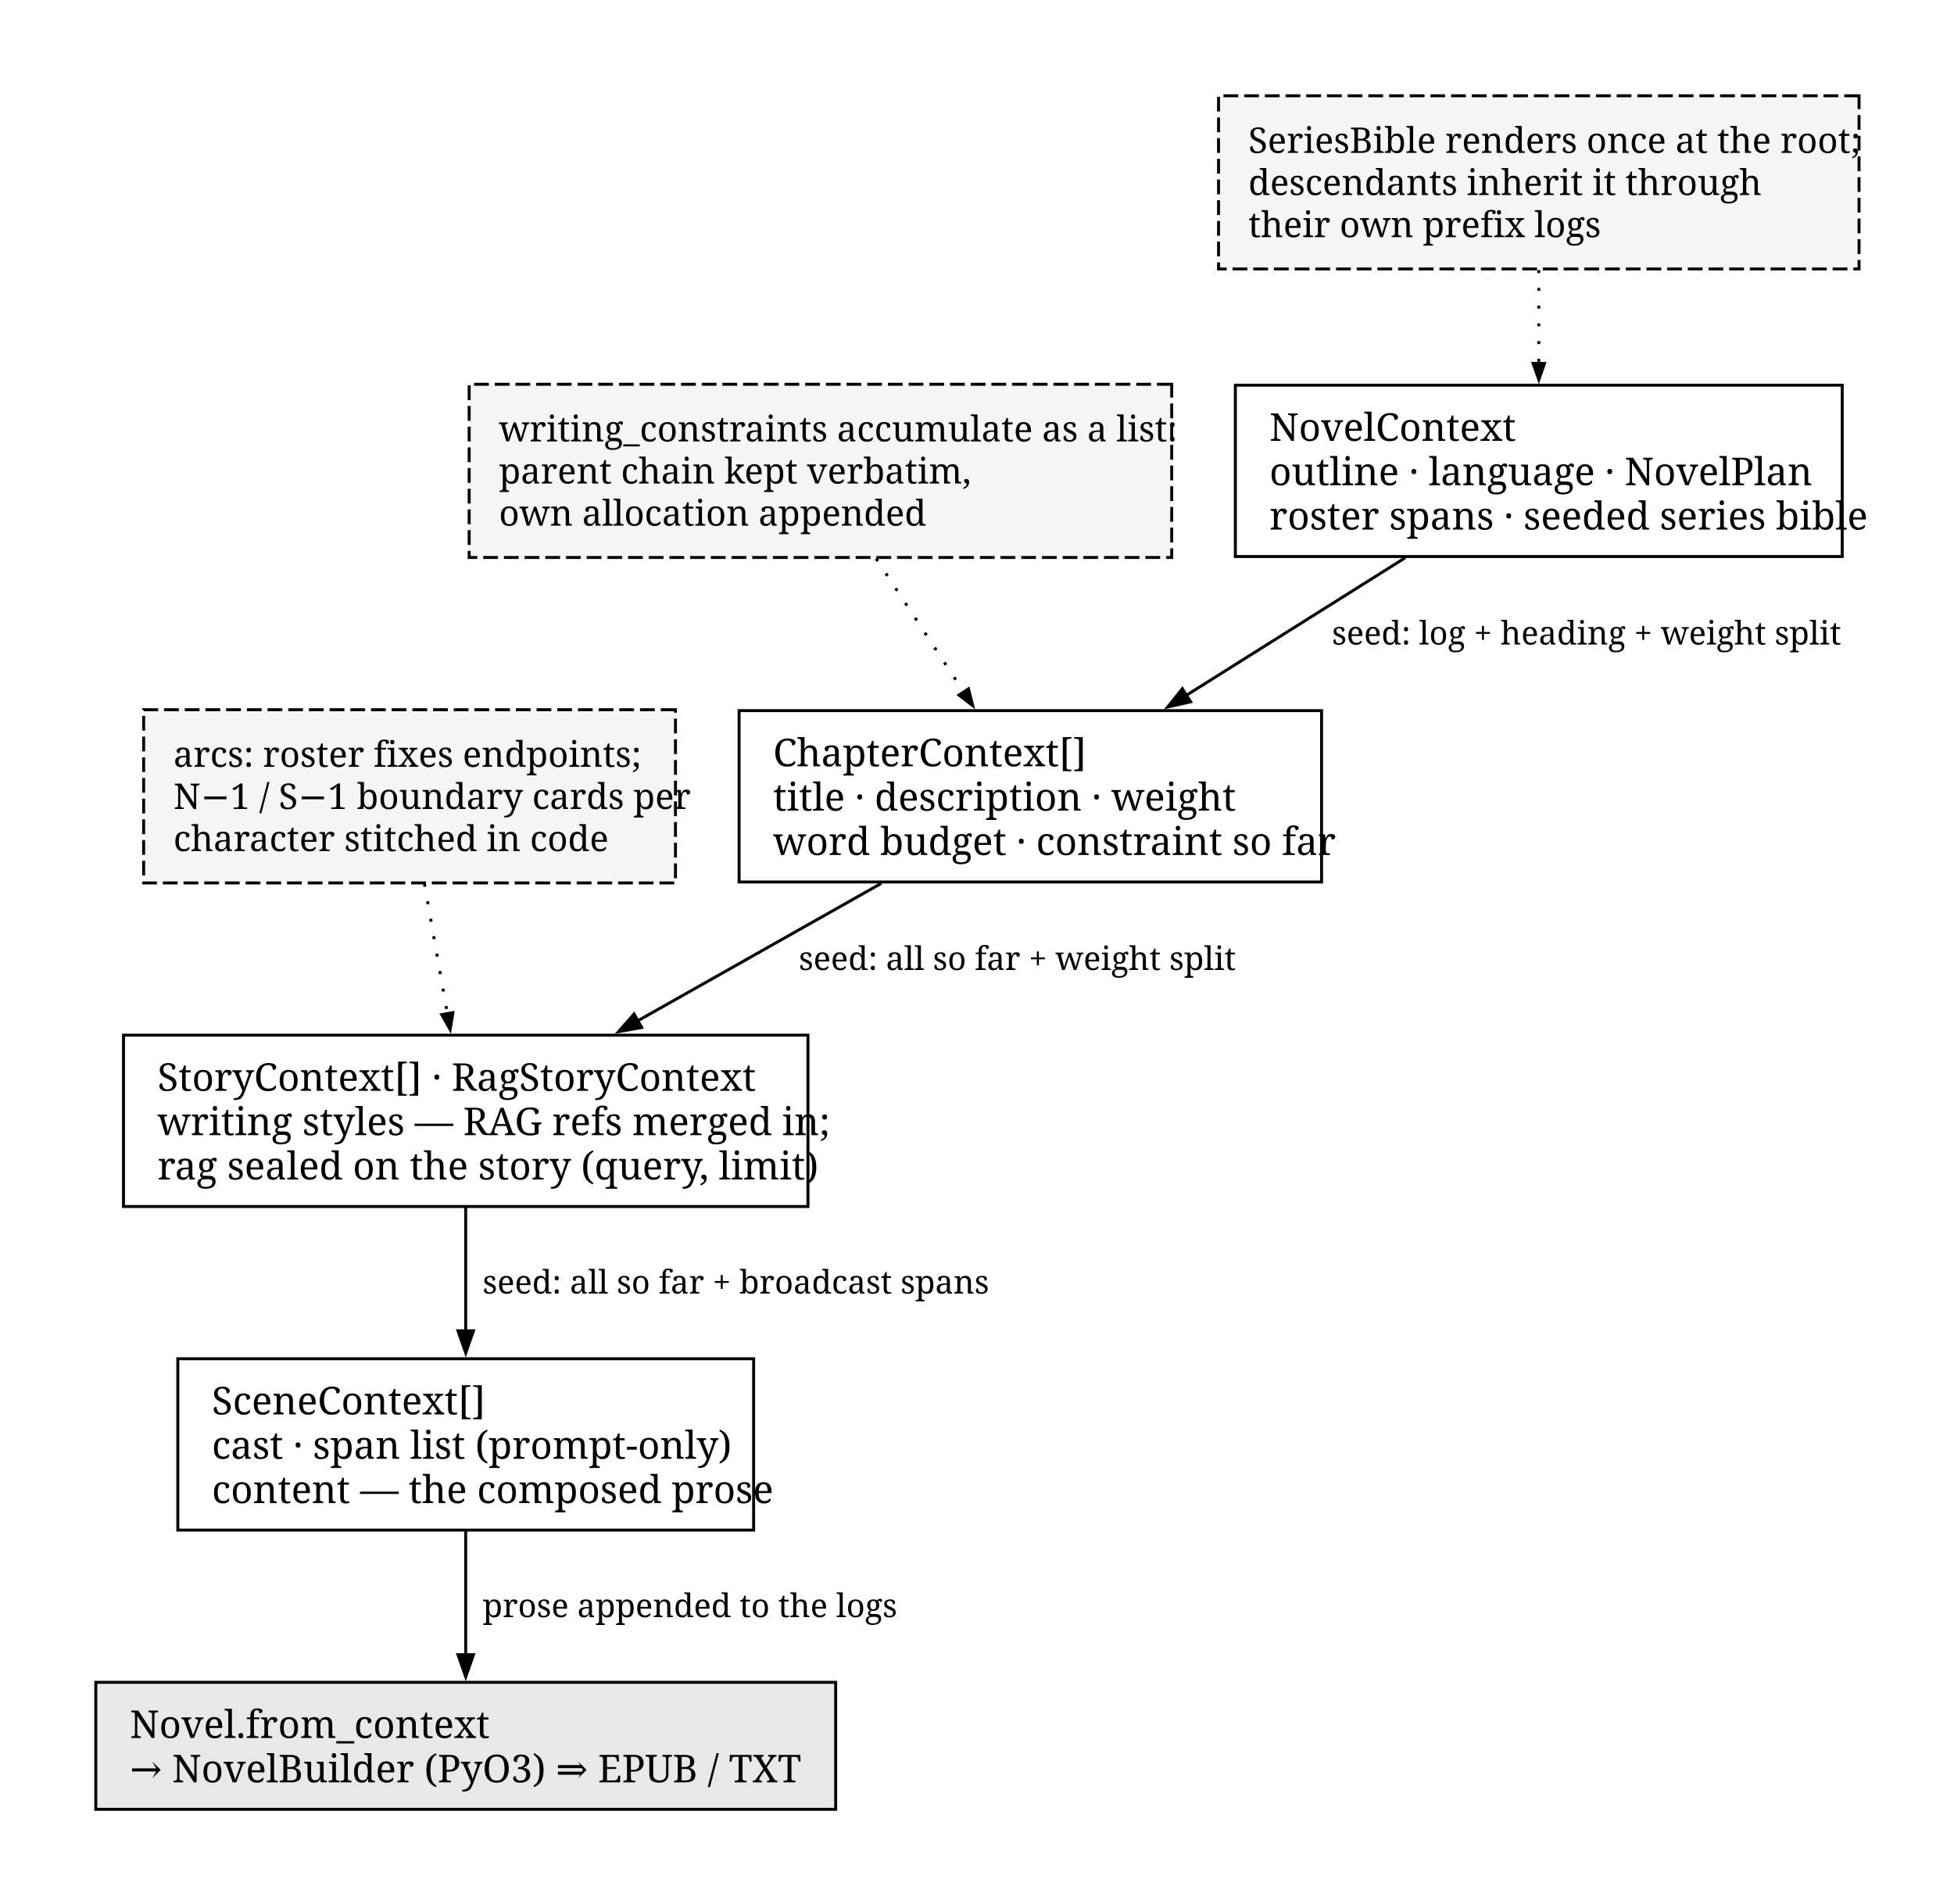
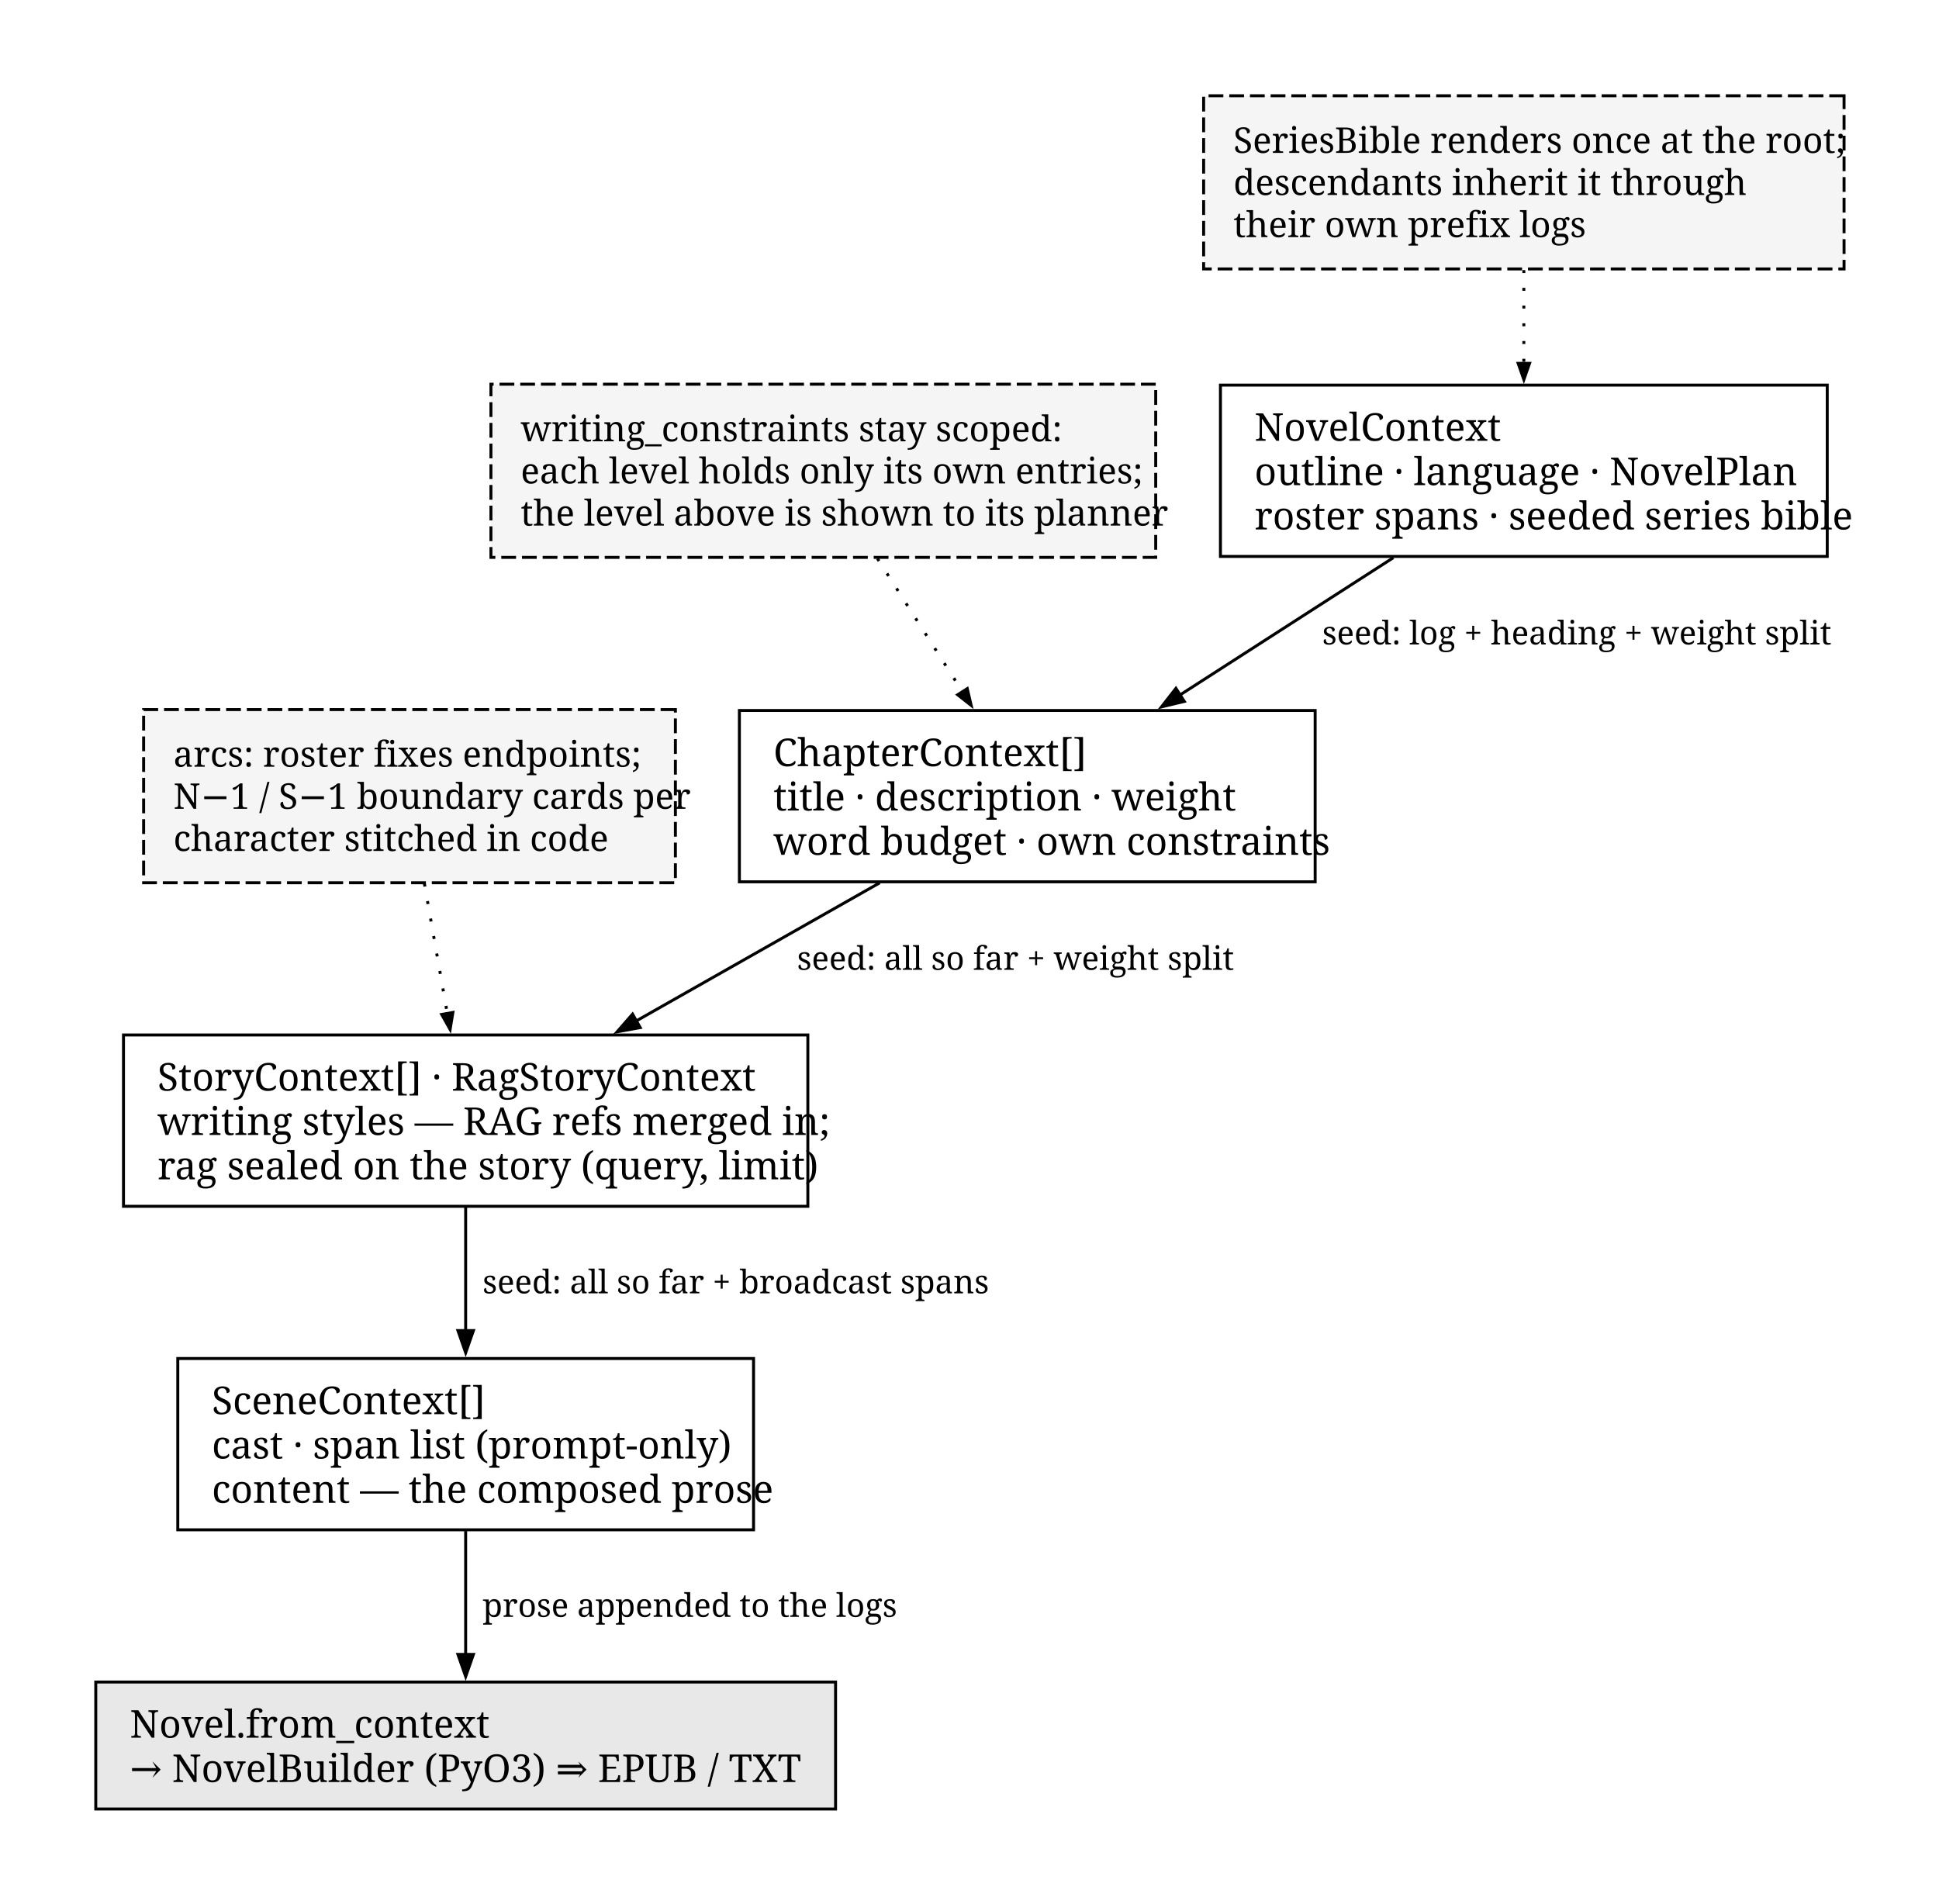
- <svg xmlns="http://www.w3.org/2000/svg" width="661pt" height="644pt" viewBox="0.00 0.00 661.00 644.00">
+ <svg xmlns="http://www.w3.org/2000/svg" width="656pt" height="644pt" viewBox="0.00 0.00 656.00 644.00">
  <g id="graph0" class="graph" transform="scale(1 1) rotate(0) translate(32.4 612.05)">
-     <polygon fill="white" stroke="none" points="-32.4,32.4 -32.4,-612.05 628.88,-612.05 628.88,32.4 -32.4,32.4" />
+     <polygon fill="white" stroke="none" points="-32.4,32.4 -32.4,-612.05 623.88,-612.05 623.88,32.4 -32.4,32.4" />
    <g id="node1" class="node">
-       <polygon fill="white" stroke="black" points="590.79,-481.75 385.5,-481.75 385.5,-423.79 590.79,-423.79 590.79,-481.75" />
-       <text xml:space="preserve" text-anchor="start" x="397.02" y="-462.92" font-family="serif" font-size="13.00">NovelContext</text>
-       <text xml:space="preserve" text-anchor="start" x="397.02" y="-447.92" font-family="serif" font-size="13.00">outline · language · NovelPlan</text>
-       <text xml:space="preserve" text-anchor="start" x="397.02" y="-432.92" font-family="serif" font-size="13.00">roster spans · seeded series bible</text>
+       <polygon fill="white" stroke="black" points="585.79,-481.75 380.5,-481.75 380.5,-423.79 585.79,-423.79 585.79,-481.75" />
+       <text xml:space="preserve" text-anchor="start" x="392.02" y="-462.92" font-family="serif" font-size="13.00">NovelContext</text>
+       <text xml:space="preserve" text-anchor="start" x="392.02" y="-447.92" font-family="serif" font-size="13.00">outline · language · NovelPlan</text>
+       <text xml:space="preserve" text-anchor="start" x="392.02" y="-432.92" font-family="serif" font-size="13.00">roster spans · seeded series bible</text>
    </g>
    <g id="node2" class="node">
-       <polygon fill="white" stroke="black" points="414.66,-371.66 217.62,-371.66 217.62,-313.7 414.66,-313.7 414.66,-371.66" />
-       <text xml:space="preserve" text-anchor="start" x="229.14" y="-352.83" font-family="serif" font-size="13.00">ChapterContext[]</text>
-       <text xml:space="preserve" text-anchor="start" x="229.14" y="-337.83" font-family="serif" font-size="13.00">title · description · weight</text>
-       <text xml:space="preserve" text-anchor="start" x="229.14" y="-322.83" font-family="serif" font-size="13.00">word budget · constraint so far</text>
+       <polygon fill="white" stroke="black" points="412.54,-371.66 217.75,-371.66 217.75,-313.7 412.54,-313.7 412.54,-371.66" />
+       <text xml:space="preserve" text-anchor="start" x="229.27" y="-352.83" font-family="serif" font-size="13.00">ChapterContext[]</text>
+       <text xml:space="preserve" text-anchor="start" x="229.27" y="-337.83" font-family="serif" font-size="13.00">title · description · weight</text>
+       <text xml:space="preserve" text-anchor="start" x="229.27" y="-322.83" font-family="serif" font-size="13.00">word budget · own constraints</text>
    </g>
    <g id="edge1" class="edge">
-       <path fill="none" stroke="black" d="M442.95,-423.37C420.23,-409.09 392.56,-391.7 368.87,-376.81" />
-       <polygon fill="black" stroke="black" points="370.36,-374.65 362.61,-372.88 367.57,-379.09 370.36,-374.65" />
-       <text xml:space="preserve" text-anchor="start" x="412.44" y="-394.02" font-family="serif" font-size="11.00">  seed: log + heading + weight split</text>
+       <path fill="none" stroke="black" d="M439,-423.37C416.81,-409.09 389.78,-391.7 366.65,-376.81" />
+       <polygon fill="black" stroke="black" points="368.28,-374.74 360.55,-372.89 365.44,-379.16 368.28,-374.74" />
+       <text xml:space="preserve" text-anchor="start" x="409.2" y="-394.02" font-family="serif" font-size="11.00">  seed: log + heading + weight split</text>
    </g>
    <g id="node3" class="node">
      <polygon fill="white" stroke="black" points="240.91,-261.88 9.38,-261.88 9.38,-203.92 240.91,-203.92 240.91,-261.88" />
      <text xml:space="preserve" text-anchor="start" x="20.89" y="-243.05" font-family="serif" font-size="13.00">StoryContext[] · RagStoryContext</text>
      <text xml:space="preserve" text-anchor="start" x="20.89" y="-228.05" font-family="serif" font-size="13.00">writing styles — RAG refs merged in;</text>
      <text xml:space="preserve" text-anchor="start" x="20.89" y="-213.05" font-family="serif" font-size="13.00">rag sealed on the story (query, limit)</text>
    </g>
    <g id="edge2" class="edge">
-       <path fill="none" stroke="black" d="M265.71,-313.22C240.36,-298.91 209.52,-281.51 183.19,-266.65" />
-       <polygon fill="black" stroke="black" points="184.67,-264.47 176.85,-263.07 182.09,-269.05 184.67,-264.47" />
-       <text xml:space="preserve" text-anchor="start" x="232.08" y="-283.93" font-family="serif" font-size="11.00">  seed: all so far + weight split</text>
+       <path fill="none" stroke="black" d="M265.22,-313.36C239.91,-299 209.03,-281.48 182.71,-266.55" />
+       <polygon fill="black" stroke="black" points="184.2,-264.38 176.38,-262.96 181.61,-268.94 184.2,-264.38" />
+       <text xml:space="preserve" text-anchor="start" x="231.52" y="-283.93" font-family="serif" font-size="11.00">  seed: all so far + weight split</text>
    </g>
    <g id="node4" class="node">
      <polygon fill="white" stroke="black" points="222.54,-152.42 27.75,-152.42 27.75,-94.46 222.54,-94.46 222.54,-152.42" />
      <text xml:space="preserve" text-anchor="start" x="39.27" y="-133.59" font-family="serif" font-size="13.00">SceneContext[]</text>
      <text xml:space="preserve" text-anchor="start" x="39.27" y="-118.59" font-family="serif" font-size="13.00">cast · span list (prompt-only)</text>
      <text xml:space="preserve" text-anchor="start" x="39.27" y="-103.59" font-family="serif" font-size="13.00">content — the composed prose</text>
    </g>
    <g id="edge3" class="edge">
      <path fill="none" stroke="black" d="M125.14,-203.67C125.14,-190.81 125.14,-175.42 125.14,-161.64" />
      <polygon fill="black" stroke="black" points="127.77,-161.87 125.15,-154.37 122.52,-161.87 127.77,-161.87" />
      <text xml:space="preserve" text-anchor="start" x="125.14" y="-174.47" font-family="serif" font-size="11.00">  seed: all so far + broadcast spans</text>
    </g>
    <g id="node8" class="node">
      <polygon fill="#e8e8e8" stroke="black" points="250.29,-42.96 0,-42.96 0,0 250.29,0 250.29,-42.96" />
      <text xml:space="preserve" text-anchor="start" x="11.52" y="-24.13" font-family="serif" font-size="13.00">Novel.from_context</text>
      <text xml:space="preserve" text-anchor="start" x="11.52" y="-9.13" font-family="serif" font-size="13.00">→ NovelBuilder (PyO3) ⇒ EPUB / TXT</text>
    </g>
    <g id="edge7" class="edge">
      <path fill="none" stroke="black" d="M125.14,-94.06C125.14,-80.93 125.14,-65.34 125.14,-52.06" />
      <polygon fill="black" stroke="black" points="127.77,-52.31 125.15,-44.81 122.52,-52.31 127.77,-52.31" />
      <text xml:space="preserve" text-anchor="start" x="125.14" y="-65.01" font-family="serif" font-size="11.00">  prose appended to the logs</text>
    </g>
    <g id="node5" class="node">
-       <polygon fill="#f5f5f5" stroke="black" stroke-dasharray="5,2" points="596.48,-579.65 379.81,-579.65 379.81,-521.06 596.48,-521.06 596.48,-579.65" />
-       <text xml:space="preserve" text-anchor="start" x="389.89" y="-560.33" font-family="serif" font-size="12.00">SeriesBible renders once at the root;</text>
-       <text xml:space="preserve" text-anchor="start" x="389.89" y="-546.08" font-family="serif" font-size="12.00">descendants inherit it through</text>
-       <text xml:space="preserve" text-anchor="start" x="389.89" y="-531.83" font-family="serif" font-size="12.00">their own prefix logs</text>
+       <polygon fill="#f5f5f5" stroke="black" stroke-dasharray="5,2" points="591.48,-579.65 374.81,-579.65 374.81,-521.06 591.48,-521.06 591.48,-579.65" />
+       <text xml:space="preserve" text-anchor="start" x="384.89" y="-560.33" font-family="serif" font-size="12.00">SeriesBible renders once at the root;</text>
+       <text xml:space="preserve" text-anchor="start" x="384.89" y="-546.08" font-family="serif" font-size="12.00">descendants inherit it through</text>
+       <text xml:space="preserve" text-anchor="start" x="384.89" y="-531.83" font-family="serif" font-size="12.00">their own prefix logs</text>
    </g>
    <g id="edge4" class="edge">
-       <path fill="none" stroke="black" stroke-dasharray="1,5" d="M488.14,-520.67C488.14,-510.66 488.14,-499.3 488.14,-488.83" />
-       <polygon fill="black" stroke="black" points="490.07,-489.11 488.15,-483.61 486.22,-489.11 490.07,-489.11" />
+       <path fill="none" stroke="black" stroke-dasharray="1,5" d="M483.14,-520.67C483.14,-510.66 483.14,-499.3 483.14,-488.83" />
+       <polygon fill="black" stroke="black" points="485.07,-489.11 483.15,-483.61 481.22,-489.11 485.07,-489.11" />
    </g>
    <g id="node6" class="node">
-       <polygon fill="#f5f5f5" stroke="black" stroke-dasharray="5,2" points="363.97,-482.06 126.31,-482.06 126.31,-423.47 363.97,-423.47 363.97,-482.06" />
-       <text xml:space="preserve" text-anchor="start" x="136.39" y="-462.74" font-family="serif" font-size="12.00">writing_constraints accumulate as a list:</text>
-       <text xml:space="preserve" text-anchor="start" x="136.39" y="-448.49" font-family="serif" font-size="12.00">parent chain kept verbatim,</text>
-       <text xml:space="preserve" text-anchor="start" x="136.39" y="-434.24" font-family="serif" font-size="12.00">own allocation appended</text>
+       <polygon fill="#f5f5f5" stroke="black" stroke-dasharray="5,2" points="358.6,-482.06 133.69,-482.06 133.69,-423.47 358.6,-423.47 358.6,-482.06" />
+       <text xml:space="preserve" text-anchor="start" x="143.77" y="-462.74" font-family="serif" font-size="12.00">writing_constraints stay scoped:</text>
+       <text xml:space="preserve" text-anchor="start" x="143.77" y="-448.49" font-family="serif" font-size="12.00">each level holds only its own entries;</text>
+       <text xml:space="preserve" text-anchor="start" x="143.77" y="-434.24" font-family="serif" font-size="12.00">the level above is shown to its planner</text>
    </g>
    <g id="edge5" class="edge">
-       <path fill="none" stroke="black" stroke-dasharray="1,5" d="M263.99,-423.08C273.12,-409.17 284.17,-392.35 293.74,-377.79" />
-       <polygon fill="black" stroke="black" points="295.22,-379.04 296.63,-373.38 292,-376.92 295.22,-379.04" />
+       <path fill="none" stroke="black" stroke-dasharray="1,5" d="M264.45,-423.08C273.34,-409.17 284.07,-392.35 293.37,-377.79" />
+       <polygon fill="black" stroke="black" points="294.84,-379.06 296.17,-373.39 291.59,-376.99 294.84,-379.06" />
    </g>
    <g id="node7" class="node">
      <polygon fill="#f5f5f5" stroke="black" stroke-dasharray="5,2" points="196.1,-371.97 16.19,-371.97 16.19,-313.38 196.1,-313.38 196.1,-371.97" />
      <text xml:space="preserve" text-anchor="start" x="26.27" y="-352.65" font-family="serif" font-size="12.00">arcs: roster fixes endpoints;</text>
      <text xml:space="preserve" text-anchor="start" x="26.27" y="-338.4" font-family="serif" font-size="12.00">N−1 / S−1 boundary cards per</text>
      <text xml:space="preserve" text-anchor="start" x="26.27" y="-324.15" font-family="serif" font-size="12.00">character stitched in code</text>
    </g>
    <g id="edge6" class="edge">
      <path fill="none" stroke="black" stroke-dasharray="1,5" d="M111.19,-313.08C113.57,-299.57 116.43,-283.33 118.94,-269.07" />
      <polygon fill="black" stroke="black" points="120.82,-269.5 119.88,-263.75 117.03,-268.83 120.82,-269.5" />
    </g>
  </g>
</svg>
